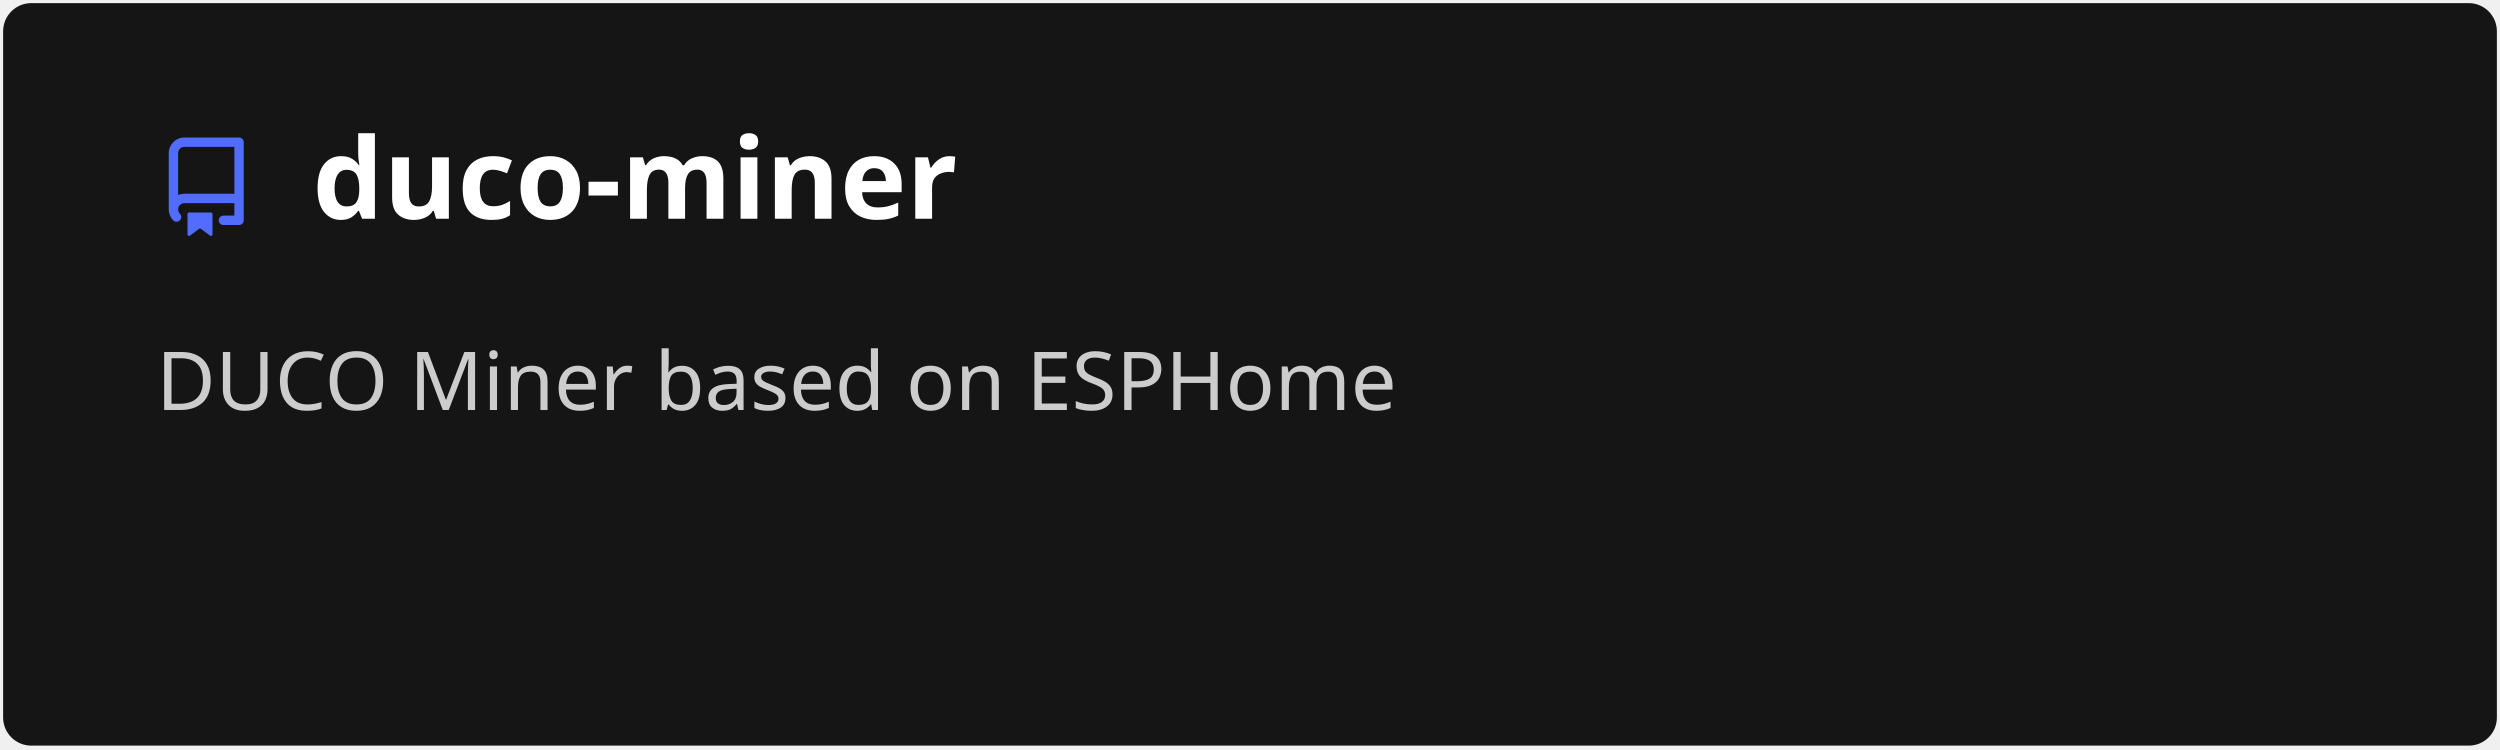
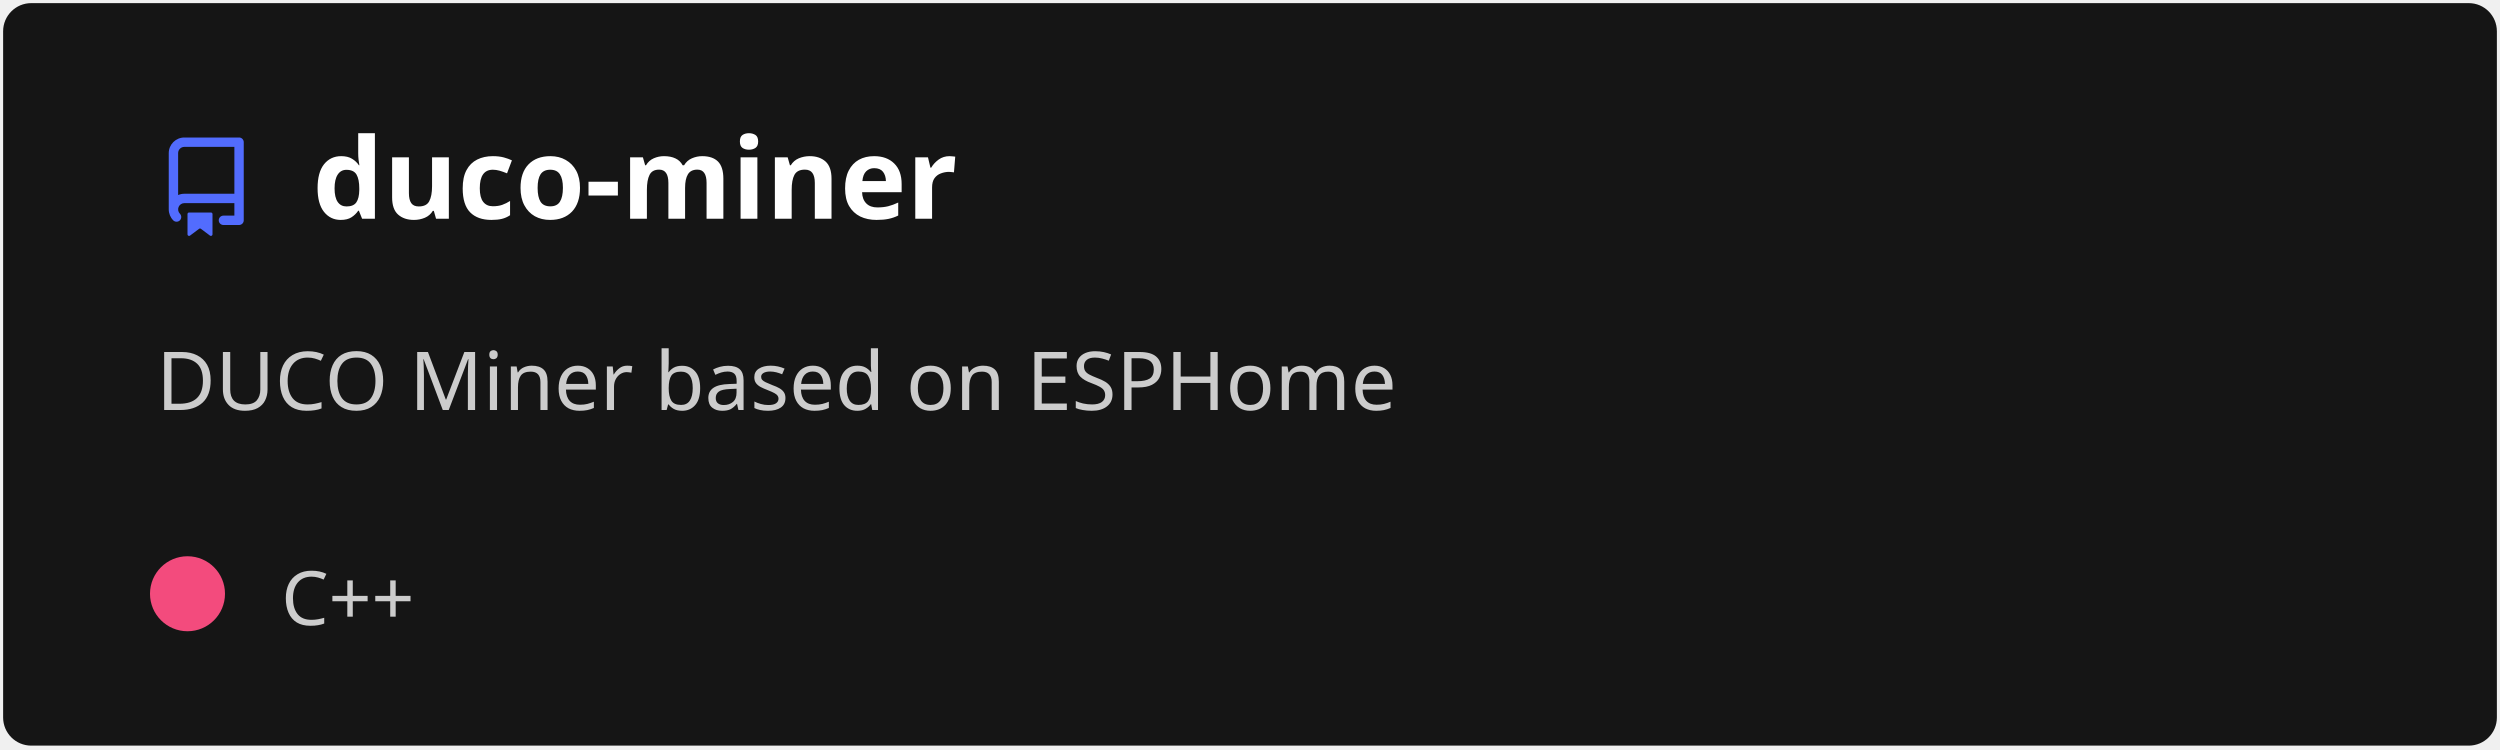
<svg xmlns="http://www.w3.org/2000/svg" width="400" height="120" viewBox="0 0 400 120" fill="none" role="img" aria-labelledby="descId">
  <style>
          .header {
            font: 600 18px 'Segoe UI', Ubuntu, Sans-Serif;
            fill: #fff;
            animation: fadeInAnimation 0.8s ease-in-out forwards;
          }
          @supports(-moz-appearance: auto) {
            /* Selector detects Firefox */
            .header { font-size: 15.5px; }
          }
          
    .description { font: 400 13px 'Segoe UI', Ubuntu, Sans-Serif; fill: #ccc }
    .gray { font: 400 12px 'Segoe UI', Ubuntu, Sans-Serif; fill: #ccc }
    .icon { fill: #526cfe }
    .badge { font: 600 11px 'Segoe UI', Ubuntu, Sans-Serif; }
    .badge rect { opacity: 0.2 }
  

          
      /* Animations */
      @keyframes scaleInAnimation {
        from {
          transform: translate(-5px, 5px) scale(0);
        }
        to {
          transform: translate(-5px, 5px) scale(1);
        }
      }
      @keyframes fadeInAnimation {
        from {
          opacity: 0;
        }
        to {
          opacity: 1;
        }
      }
    
          * { animation-duration: 0s !important; animation-delay: 0s !important; }
        </style>
  <rect data-testid="card-bg" x="0.5" y="0.5" rx="4.5" height="99%" stroke="#e4e2e2" width="399" fill="#151515" stroke-opacity="0" />
  <g data-testid="card-title" transform="translate(25, 35)">
    <g transform="translate(0, 0)">
      <svg class="icon" x="0" y="-13" viewBox="0 0 16 16" version="1.1" width="16" height="16">
        <path fill-rule="evenodd" d="M2 2.5A2.5 2.5 0 014.5 0h8.75a.75.75 0 01.75.75v12.5a.75.75 0 01-.75.75h-2.5a.75.75 0 110-1.5h1.75v-2h-8a1 1 0 00-.714 1.7.75.75 0 01-1.072 1.05A2.495 2.495 0 012 11.5v-9zm10.5-1V9h-8c-.356 0-.694.074-1 .208V2.5a1 1 0 011-1h8zM5 12.25v3.25a.25.25 0 00.4.2l1.45-1.087a.25.25 0 01.3 0L8.6 15.7a.25.25 0 00.4-.2v-3.25a.25.25 0 00-.25-.25h-3.5a.25.25 0 00-.25.25z" />
      </svg>
    </g>
    <g transform="translate(25, 0)">
      <text x="0" y="0" class="header" data-testid="header">duco-miner</text>
    </g>
  </g>
  <g data-testid="main-card-body" transform="translate(0, 55)">
    <text class="description" x="25" y="-5">
      <tspan dy="1.2em" x="25">DUCO Miner based on ESPHome</tspan>
    </text>
    <g transform="translate(30, 45)">
-       
+       <g transform="translate(0, 0)">
+         <g data-testid="primary-lang">
+           <circle data-testid="lang-color" cx="0" cy="-5" r="6" fill="#f34b7d" />
+           <text data-testid="lang-name" class="gray" x="15">C++</text>
+         </g>
+       </g>
    </g>
  </g>
</svg>
